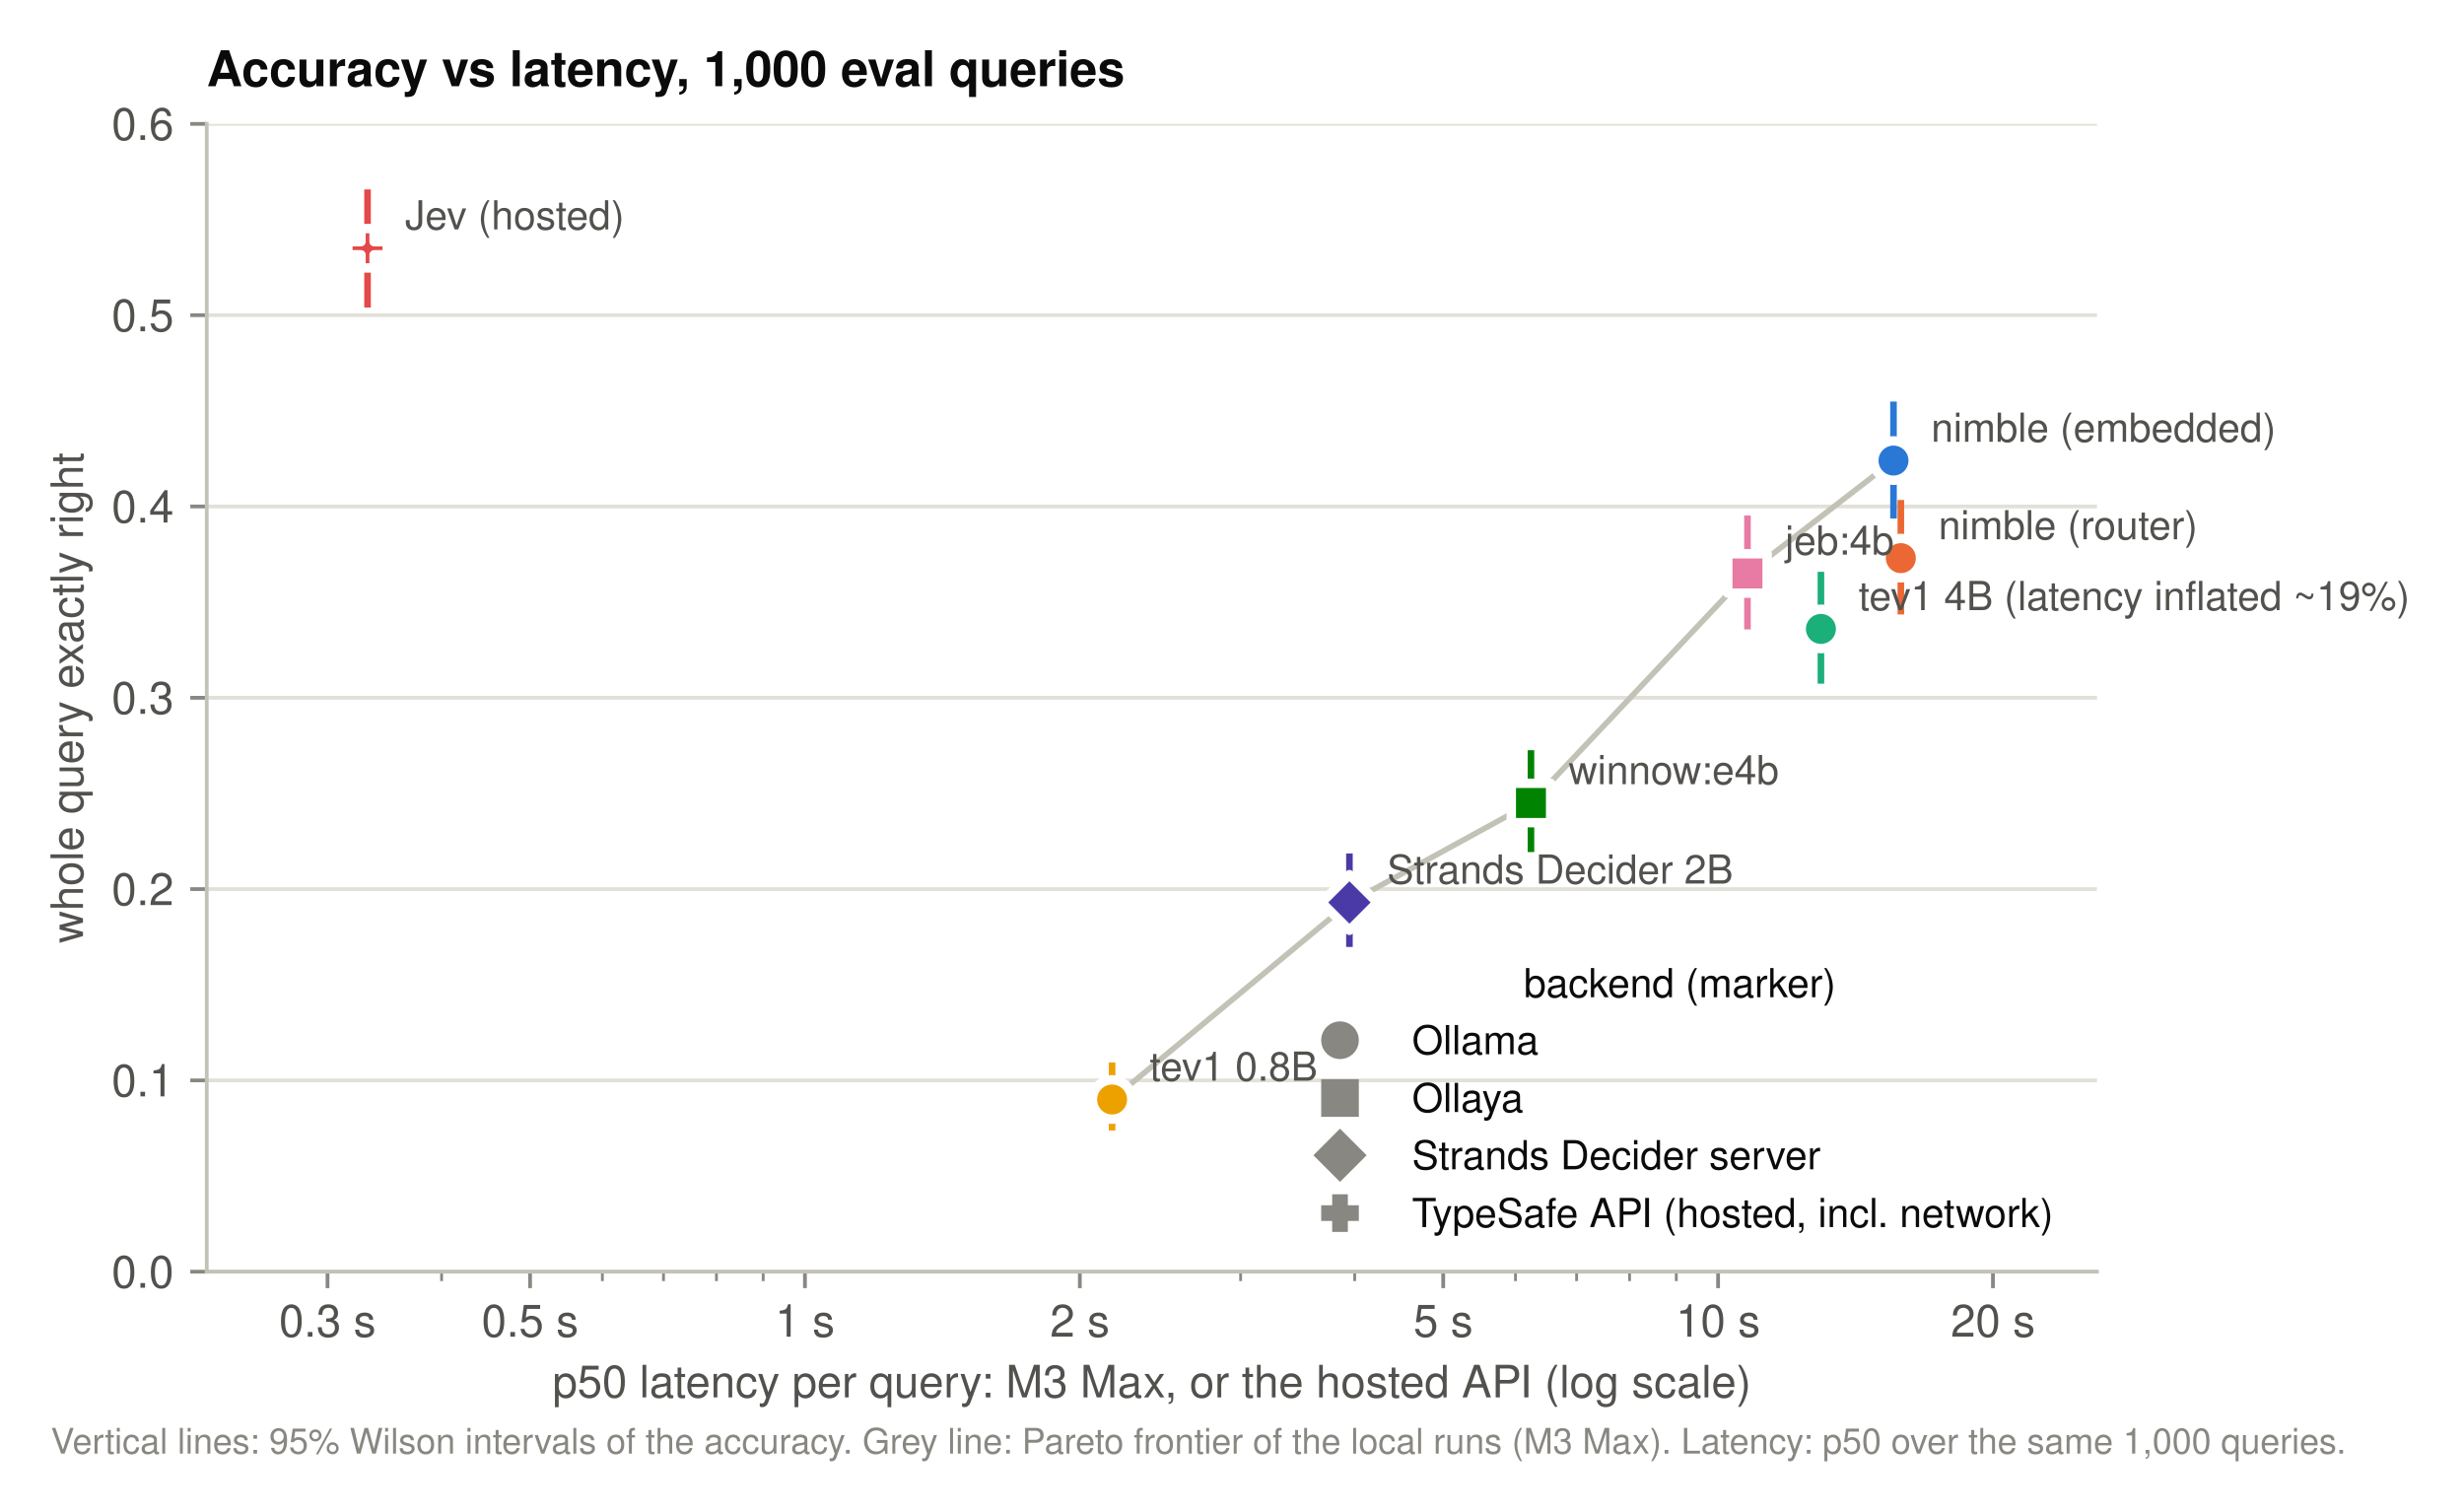
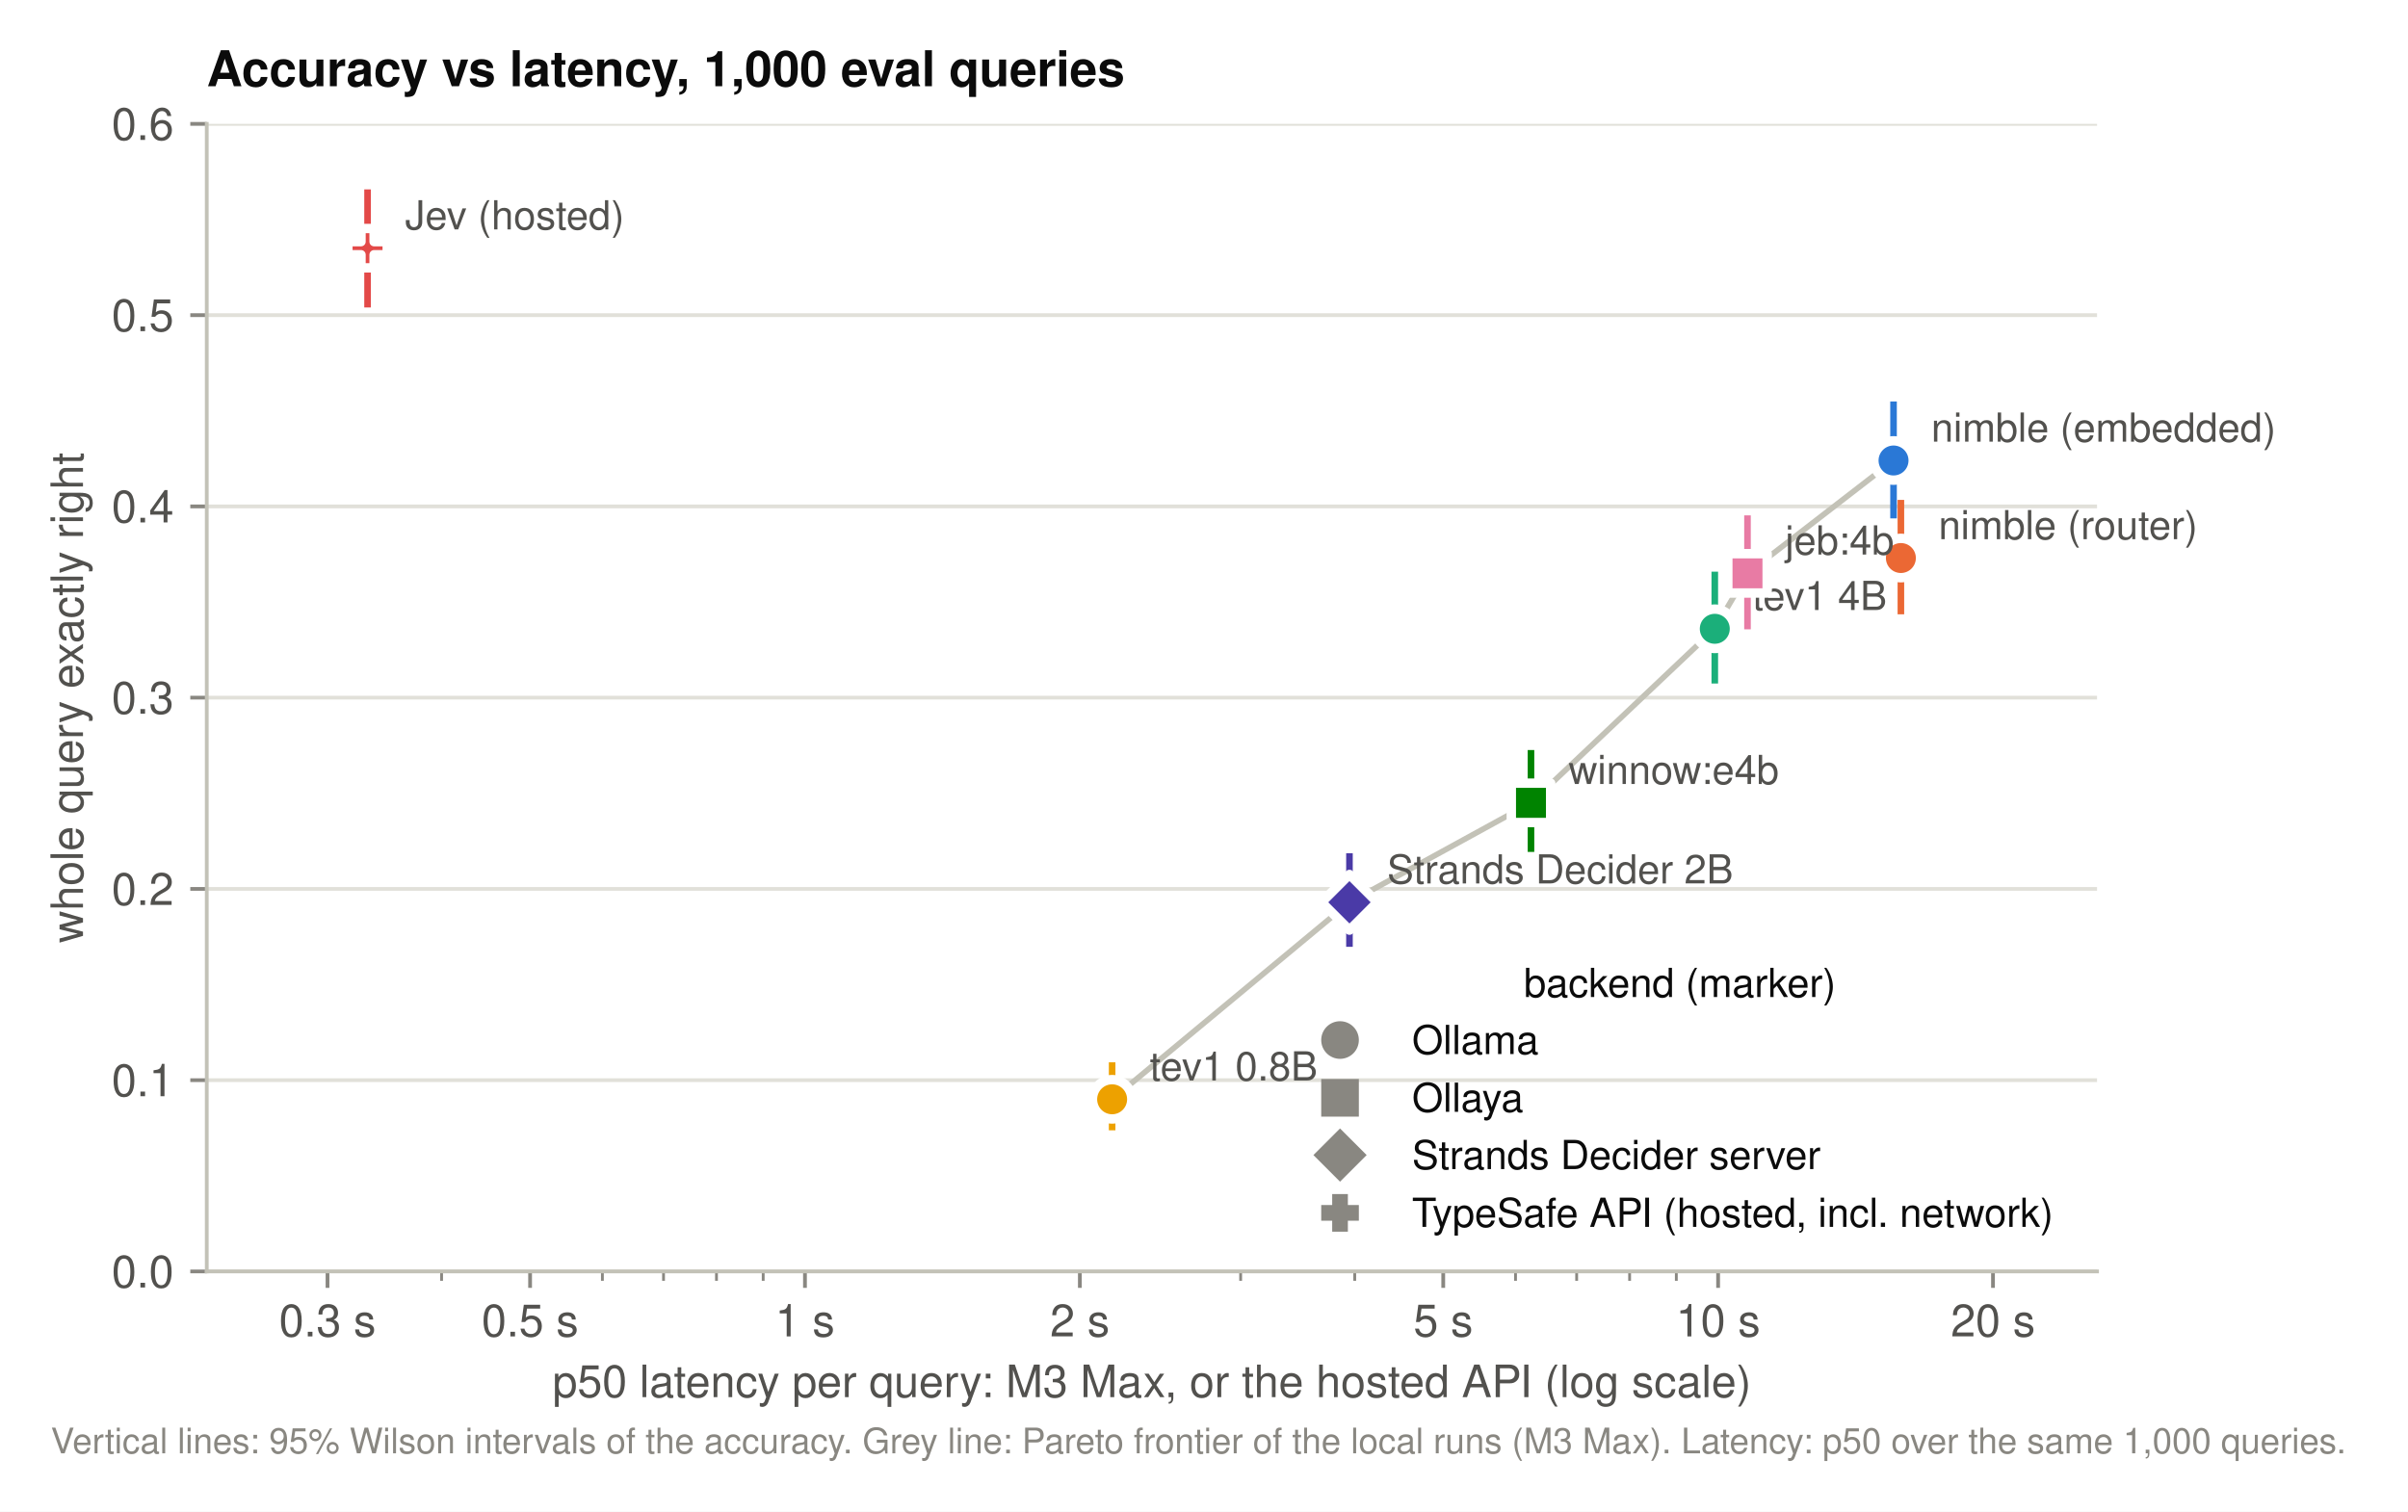
- <svg xmlns="http://www.w3.org/2000/svg" xmlns:xlink="http://www.w3.org/1999/xlink" width="523.708pt" height="321.345pt" viewBox="0 0 523.708 321.345" version="1.1">
+ <svg xmlns="http://www.w3.org/2000/svg" xmlns:xlink="http://www.w3.org/1999/xlink" width="511.796pt" height="321.345pt" viewBox="0 0 511.796 321.345" version="1.1">
  <defs>
    <style type="text/css">*{stroke-linejoin: round; stroke-linecap: butt}</style>
  </defs>
  <g id="figure_1">
    <g id="patch_1">
-       <path d="M 0 321.345  L 523.708 321.345  L 523.708 0  L 0 0  z " style="fill: #ffffff" />
+       <path d="M 0 321.345  L 511.796 321.345  L 511.796 0  L 0 0  z " style="fill: #ffffff" />
    </g>
    <g id="axes_1">
      <g id="patch_2">
        <path d="M 43.944 270.268  L 445.704 270.268  L 445.704 26.332  L 43.944 26.332  z " style="fill: #ffffff" />
      </g>
      <g id="matplotlib.axis_1">
        <g id="xtick_1">
          <g id="line2d_1">
            <defs>
              <path id="mfe48f117c4" d="M 0 0  L 0 3.5  " style="stroke: #898781; stroke-width: 0.8" />
            </defs>
            <g>
              <use xlink:href="#mfe48f117c4" x="69.609" y="270.268" style="fill: #898781; stroke: #898781; stroke-width: 0.8" />
            </g>
          </g>
          <g id="text_1">
            <text style="fill: #52514e; font: 9.5px 'Helvetica', 'Arial', 'DejaVu Sans', 'Bitstream Vera Sans', 'Computer Modern Sans Serif', 'Lucida Grande', 'Verdana', 'Geneva', 'Lucid', 'Avant Garde', sans-serif; text-anchor: middle" x="69.609" y="284.083" transform="rotate(-0 69.60887 284.0829)">0.3 s</text>
          </g>
        </g>
        <g id="xtick_2">
          <g id="line2d_2">
            <g>
              <use xlink:href="#mfe48f117c4" x="112.665" y="270.268" style="fill: #898781; stroke: #898781; stroke-width: 0.8" />
            </g>
          </g>
          <g id="text_2">
            <text style="fill: #52514e; font: 9.5px 'Helvetica', 'Arial', 'DejaVu Sans', 'Bitstream Vera Sans', 'Computer Modern Sans Serif', 'Lucida Grande', 'Verdana', 'Geneva', 'Lucid', 'Avant Garde', sans-serif; text-anchor: middle" x="112.665" y="284.083" transform="rotate(-0 112.6649 284.0829)">0.5 s</text>
          </g>
        </g>
        <g id="xtick_3">
          <g id="line2d_3">
            <g>
              <use xlink:href="#mfe48f117c4" x="171.088" y="270.268" style="fill: #898781; stroke: #898781; stroke-width: 0.8" />
            </g>
          </g>
          <g id="text_3">
            <text style="fill: #52514e; font: 9.5px 'Helvetica', 'Arial', 'DejaVu Sans', 'Bitstream Vera Sans', 'Computer Modern Sans Serif', 'Lucida Grande', 'Verdana', 'Geneva', 'Lucid', 'Avant Garde', sans-serif; text-anchor: middle" x="171.088" y="284.083" transform="rotate(-0 171.0883 284.0829)">1 s</text>
          </g>
        </g>
        <g id="xtick_4">
          <g id="line2d_4">
            <g>
              <use xlink:href="#mfe48f117c4" x="229.512" y="270.268" style="fill: #898781; stroke: #898781; stroke-width: 0.8" />
            </g>
          </g>
          <g id="text_4">
            <text style="fill: #52514e; font: 9.5px 'Helvetica', 'Arial', 'DejaVu Sans', 'Bitstream Vera Sans', 'Computer Modern Sans Serif', 'Lucida Grande', 'Verdana', 'Geneva', 'Lucid', 'Avant Garde', sans-serif; text-anchor: middle" x="229.512" y="284.083" transform="rotate(-0 229.5117 284.0829)">2 s</text>
          </g>
        </g>
        <g id="xtick_5">
          <g id="line2d_5">
            <g>
              <use xlink:href="#mfe48f117c4" x="306.743" y="270.268" style="fill: #898781; stroke: #898781; stroke-width: 0.8" />
            </g>
          </g>
          <g id="text_5">
            <text style="fill: #52514e; font: 9.5px 'Helvetica', 'Arial', 'DejaVu Sans', 'Bitstream Vera Sans', 'Computer Modern Sans Serif', 'Lucida Grande', 'Verdana', 'Geneva', 'Lucid', 'Avant Garde', sans-serif; text-anchor: middle" x="306.743" y="284.083" transform="rotate(-0 306.7432 284.0829)">5 s</text>
          </g>
        </g>
        <g id="xtick_6">
          <g id="line2d_6">
            <g>
              <use xlink:href="#mfe48f117c4" x="365.167" y="270.268" style="fill: #898781; stroke: #898781; stroke-width: 0.8" />
            </g>
          </g>
          <g id="text_6">
            <text style="fill: #52514e; font: 9.5px 'Helvetica', 'Arial', 'DejaVu Sans', 'Bitstream Vera Sans', 'Computer Modern Sans Serif', 'Lucida Grande', 'Verdana', 'Geneva', 'Lucid', 'Avant Garde', sans-serif; text-anchor: middle" x="365.167" y="284.083" transform="rotate(-0 365.1666 284.0829)">10 s</text>
          </g>
        </g>
        <g id="xtick_7">
          <g id="line2d_7">
            <g>
              <use xlink:href="#mfe48f117c4" x="423.59" y="270.268" style="fill: #898781; stroke: #898781; stroke-width: 0.8" />
            </g>
          </g>
          <g id="text_7">
            <text style="fill: #52514e; font: 9.5px 'Helvetica', 'Arial', 'DejaVu Sans', 'Bitstream Vera Sans', 'Computer Modern Sans Serif', 'Lucida Grande', 'Verdana', 'Geneva', 'Lucid', 'Avant Garde', sans-serif; text-anchor: middle" x="423.59" y="284.083" transform="rotate(-0 423.59 284.0829)">20 s</text>
          </g>
        </g>
        <g id="xtick_8">
          <g id="line2d_8">
            <defs>
              <path id="m65a0caf0b0" d="M 0 0  L 0 2  " style="stroke: #898781; stroke-width: 0.6" />
            </defs>
            <g>
              <use xlink:href="#m65a0caf0b0" x="93.857" y="270.268" style="fill: #898781; stroke: #898781; stroke-width: 0.6" />
            </g>
          </g>
        </g>
        <g id="xtick_9">
          <g id="line2d_9">
            <g>
              <use xlink:href="#m65a0caf0b0" x="128.032" y="270.268" style="fill: #898781; stroke: #898781; stroke-width: 0.6" />
            </g>
          </g>
        </g>
        <g id="xtick_10">
          <g id="line2d_10">
            <g>
              <use xlink:href="#m65a0caf0b0" x="141.025" y="270.268" style="fill: #898781; stroke: #898781; stroke-width: 0.6" />
            </g>
          </g>
        </g>
        <g id="xtick_11">
          <g id="line2d_11">
            <g>
              <use xlink:href="#m65a0caf0b0" x="152.28" y="270.268" style="fill: #898781; stroke: #898781; stroke-width: 0.6" />
            </g>
          </g>
        </g>
        <g id="xtick_12">
          <g id="line2d_12">
            <g>
              <use xlink:href="#m65a0caf0b0" x="162.208" y="270.268" style="fill: #898781; stroke: #898781; stroke-width: 0.6" />
            </g>
          </g>
        </g>
        <g id="xtick_13">
          <g id="line2d_13">
            <g>
              <use xlink:href="#m65a0caf0b0" x="263.687" y="270.268" style="fill: #898781; stroke: #898781; stroke-width: 0.6" />
            </g>
          </g>
        </g>
        <g id="xtick_14">
          <g id="line2d_14">
            <g>
              <use xlink:href="#m65a0caf0b0" x="287.935" y="270.268" style="fill: #898781; stroke: #898781; stroke-width: 0.6" />
            </g>
          </g>
        </g>
        <g id="xtick_15">
          <g id="line2d_15">
            <g>
              <use xlink:href="#m65a0caf0b0" x="322.111" y="270.268" style="fill: #898781; stroke: #898781; stroke-width: 0.6" />
            </g>
          </g>
        </g>
        <g id="xtick_16">
          <g id="line2d_16">
            <g>
              <use xlink:href="#m65a0caf0b0" x="335.103" y="270.268" style="fill: #898781; stroke: #898781; stroke-width: 0.6" />
            </g>
          </g>
        </g>
        <g id="xtick_17">
          <g id="line2d_17">
            <g>
              <use xlink:href="#m65a0caf0b0" x="346.358" y="270.268" style="fill: #898781; stroke: #898781; stroke-width: 0.6" />
            </g>
          </g>
        </g>
        <g id="xtick_18">
          <g id="line2d_18">
            <g>
              <use xlink:href="#m65a0caf0b0" x="356.286" y="270.268" style="fill: #898781; stroke: #898781; stroke-width: 0.6" />
            </g>
          </g>
        </g>
        <g id="text_8">
          <text style="fill: #52514e; font: 9.5px 'Helvetica', 'Arial', 'DejaVu Sans', 'Bitstream Vera Sans', 'Computer Modern Sans Serif', 'Lucida Grande', 'Verdana', 'Geneva', 'Lucid', 'Avant Garde', sans-serif; text-anchor: middle" x="244.824" y="296.989" transform="rotate(-0 244.8239 296.9891)">p50 latency per query: M3 Max, or the hosted API (log scale)</text>
        </g>
      </g>
      <g id="matplotlib.axis_2">
        <g id="ytick_1">
          <g id="line2d_19">
            <path d="M 43.944 270.268  L 445.704 270.268  " clip-path="url(#pc145cb39bb)" style="fill: none; stroke: #e1e0d9; stroke-width: 0.8; stroke-linecap: square" />
          </g>
          <g id="line2d_20">
            <defs>
              <path id="mfbda704cc7" d="M 0 0  L -3.5 0  " style="stroke: #898781; stroke-width: 0.8" />
            </defs>
            <g>
              <use xlink:href="#mfbda704cc7" x="43.944" y="270.268" style="fill: #898781; stroke: #898781; stroke-width: 0.8" />
            </g>
          </g>
          <g id="text_9">
            <text style="fill: #52514e; font: 9.5px 'Helvetica', 'Arial', 'DejaVu Sans', 'Bitstream Vera Sans', 'Computer Modern Sans Serif', 'Lucida Grande', 'Verdana', 'Geneva', 'Lucid', 'Avant Garde', sans-serif; text-anchor: end" x="36.944" y="273.675" transform="rotate(-0 36.94391 273.6755)">0.0</text>
          </g>
        </g>
        <g id="ytick_2">
          <g id="line2d_21">
            <path d="M 43.944 229.612  L 445.704 229.612  " clip-path="url(#pc145cb39bb)" style="fill: none; stroke: #e1e0d9; stroke-width: 0.8; stroke-linecap: square" />
          </g>
          <g id="line2d_22">
            <g>
              <use xlink:href="#mfbda704cc7" x="43.944" y="229.612" style="fill: #898781; stroke: #898781; stroke-width: 0.8" />
            </g>
          </g>
          <g id="text_10">
            <text style="fill: #52514e; font: 9.5px 'Helvetica', 'Arial', 'DejaVu Sans', 'Bitstream Vera Sans', 'Computer Modern Sans Serif', 'Lucida Grande', 'Verdana', 'Geneva', 'Lucid', 'Avant Garde', sans-serif; text-anchor: end" x="36.944" y="233.019" transform="rotate(-0 36.94391 233.0195)">0.1</text>
          </g>
        </g>
        <g id="ytick_3">
          <g id="line2d_23">
            <path d="M 43.944 188.956  L 445.704 188.956  " clip-path="url(#pc145cb39bb)" style="fill: none; stroke: #e1e0d9; stroke-width: 0.8; stroke-linecap: square" />
          </g>
          <g id="line2d_24">
            <g>
              <use xlink:href="#mfbda704cc7" x="43.944" y="188.956" style="fill: #898781; stroke: #898781; stroke-width: 0.8" />
            </g>
          </g>
          <g id="text_11">
            <text style="fill: #52514e; font: 9.5px 'Helvetica', 'Arial', 'DejaVu Sans', 'Bitstream Vera Sans', 'Computer Modern Sans Serif', 'Lucida Grande', 'Verdana', 'Geneva', 'Lucid', 'Avant Garde', sans-serif; text-anchor: end" x="36.944" y="192.363" transform="rotate(-0 36.94391 192.3635)">0.2</text>
          </g>
        </g>
        <g id="ytick_4">
          <g id="line2d_25">
            <path d="M 43.944 148.3  L 445.704 148.3  " clip-path="url(#pc145cb39bb)" style="fill: none; stroke: #e1e0d9; stroke-width: 0.8; stroke-linecap: square" />
          </g>
          <g id="line2d_26">
            <g>
              <use xlink:href="#mfbda704cc7" x="43.944" y="148.3" style="fill: #898781; stroke: #898781; stroke-width: 0.8" />
            </g>
          </g>
          <g id="text_12">
            <text style="fill: #52514e; font: 9.5px 'Helvetica', 'Arial', 'DejaVu Sans', 'Bitstream Vera Sans', 'Computer Modern Sans Serif', 'Lucida Grande', 'Verdana', 'Geneva', 'Lucid', 'Avant Garde', sans-serif; text-anchor: end" x="36.944" y="151.707" transform="rotate(-0 36.94391 151.7075)">0.3</text>
          </g>
        </g>
        <g id="ytick_5">
          <g id="line2d_27">
            <path d="M 43.944 107.644  L 445.704 107.644  " clip-path="url(#pc145cb39bb)" style="fill: none; stroke: #e1e0d9; stroke-width: 0.8; stroke-linecap: square" />
          </g>
          <g id="line2d_28">
            <g>
              <use xlink:href="#mfbda704cc7" x="43.944" y="107.644" style="fill: #898781; stroke: #898781; stroke-width: 0.8" />
            </g>
          </g>
          <g id="text_13">
            <text style="fill: #52514e; font: 9.5px 'Helvetica', 'Arial', 'DejaVu Sans', 'Bitstream Vera Sans', 'Computer Modern Sans Serif', 'Lucida Grande', 'Verdana', 'Geneva', 'Lucid', 'Avant Garde', sans-serif; text-anchor: end" x="36.944" y="111.051" transform="rotate(-0 36.94391 111.0515)">0.4</text>
          </g>
        </g>
        <g id="ytick_6">
          <g id="line2d_29">
            <path d="M 43.944 66.988  L 445.704 66.988  " clip-path="url(#pc145cb39bb)" style="fill: none; stroke: #e1e0d9; stroke-width: 0.8; stroke-linecap: square" />
          </g>
          <g id="line2d_30">
            <g>
              <use xlink:href="#mfbda704cc7" x="43.944" y="66.988" style="fill: #898781; stroke: #898781; stroke-width: 0.8" />
            </g>
          </g>
          <g id="text_14">
            <text style="fill: #52514e; font: 9.5px 'Helvetica', 'Arial', 'DejaVu Sans', 'Bitstream Vera Sans', 'Computer Modern Sans Serif', 'Lucida Grande', 'Verdana', 'Geneva', 'Lucid', 'Avant Garde', sans-serif; text-anchor: end" x="36.944" y="70.395" transform="rotate(-0 36.94391 70.39549)">0.5</text>
          </g>
        </g>
        <g id="ytick_7">
          <g id="line2d_31">
            <path d="M 43.944 26.332  L 445.704 26.332  " clip-path="url(#pc145cb39bb)" style="fill: none; stroke: #e1e0d9; stroke-width: 0.8; stroke-linecap: square" />
          </g>
          <g id="line2d_32">
            <g>
              <use xlink:href="#mfbda704cc7" x="43.944" y="26.332" style="fill: #898781; stroke: #898781; stroke-width: 0.8" />
            </g>
          </g>
          <g id="text_15">
            <text style="fill: #52514e; font: 9.5px 'Helvetica', 'Arial', 'DejaVu Sans', 'Bitstream Vera Sans', 'Computer Modern Sans Serif', 'Lucida Grande', 'Verdana', 'Geneva', 'Lucid', 'Avant Garde', sans-serif; text-anchor: end" x="36.944" y="29.739" transform="rotate(-0 36.94391 29.73949)">0.6</text>
          </g>
        </g>
        <g id="text_16">
          <text style="fill: #52514e; font: 9.5px 'Helvetica', 'Arial', 'DejaVu Sans', 'Bitstream Vera Sans', 'Computer Modern Sans Serif', 'Lucida Grande', 'Verdana', 'Geneva', 'Lucid', 'Avant Garde', sans-serif; text-anchor: middle" x="17.637" y="148.3" transform="rotate(-90 17.63703 148.3001)">whole query exactly right</text>
        </g>
      </g>
      <g id="line2d_33">
-         <path d="M 236.371 233.678  L 286.814 191.802  L 325.395 170.661  L 371.412 121.874  L 402.452 97.887  " clip-path="url(#pc145cb39bb)" style="fill: none; stroke: #c3c2b7; stroke-width: 1.2; stroke-linecap: square" />
+         <path d="M 236.371 233.678  L 286.814 191.802  L 325.395 170.661  L 364.461 133.664  L 371.412 121.874  L 402.452 97.887  " clip-path="url(#pc145cb39bb)" style="fill: none; stroke: #c3c2b7; stroke-width: 1.2; stroke-linecap: square" />
      </g>
      <g id="LineCollection_1">
        <path d="M 78.119 65.358  L 78.119 40.268  " clip-path="url(#pc145cb39bb)" style="fill: none; stroke: #e34948; stroke-width: 1.4" />
      </g>
      <g id="LineCollection_2">
        <path d="M 402.452 110.198  L 402.452 85.339  " clip-path="url(#pc145cb39bb)" style="fill: none; stroke: #2a78d6; stroke-width: 1.4" />
      </g>
      <g id="LineCollection_3">
        <path d="M 404.014 130.588  L 404.014 106.259  " clip-path="url(#pc145cb39bb)" style="fill: none; stroke: #eb6834; stroke-width: 1.4" />
      </g>
      <g id="LineCollection_4">
-         <path d="M 387.026 145.291  L 387.026 121.526  " clip-path="url(#pc145cb39bb)" style="fill: none; stroke: #1baf7a; stroke-width: 1.4" />
+         <path d="M 364.461 145.291  L 364.461 121.526  " clip-path="url(#pc145cb39bb)" style="fill: none; stroke: #1baf7a; stroke-width: 1.4" />
      </g>
      <g id="LineCollection_5">
        <path d="M 236.371 240.266  L 236.371 225.814  " clip-path="url(#pc145cb39bb)" style="fill: none; stroke: #eda100; stroke-width: 1.4" />
      </g>
      <g id="LineCollection_6">
        <path d="M 371.412 133.774  L 371.412 109.554  " clip-path="url(#pc145cb39bb)" style="fill: none; stroke: #e87ba4; stroke-width: 1.4" />
      </g>
      <g id="LineCollection_7">
        <path d="M 325.395 181.088  L 325.395 159.44  " clip-path="url(#pc145cb39bb)" style="fill: none; stroke: #008300; stroke-width: 1.4" />
      </g>
      <g id="LineCollection_8">
        <path d="M 286.814 201.262  L 286.814 181.387  " clip-path="url(#pc145cb39bb)" style="fill: none; stroke: #4a3aa7; stroke-width: 1.4" />
      </g>
      <g id="patch_3">
        <path d="M 43.944 270.268  L 43.944 26.332  " style="fill: none; stroke: #c3c2b7; stroke-width: 0.8; stroke-linejoin: miter; stroke-linecap: square" />
      </g>
      <g id="patch_4">
        <path d="M 43.944 270.268  L 445.704 270.268  " style="fill: none; stroke: #c3c2b7; stroke-width: 0.8; stroke-linejoin: miter; stroke-linecap: square" />
      </g>
      <g id="PathCollection_1">
        <defs>
          <path id="m55cbec0823" d="M -1.394 4.183  L 1.394 4.183  L 1.394 1.394  L 4.183 1.394  L 4.183 -1.394  L 1.394 -1.394  L 1.394 -4.183  L -1.394 -4.183  L -1.394 -1.394  L -4.183 -1.394  L -4.183 1.394  L -1.394 1.394  z " style="stroke: #ffffff; stroke-width: 2" />
        </defs>
        <g clip-path="url(#pc145cb39bb)">
          <use xlink:href="#m55cbec0823" x="78.119" y="52.759" style="fill: #e34948; stroke: #ffffff; stroke-width: 2" />
        </g>
      </g>
      <g id="text_17">
        <text style="fill: #52514e; font: 8.5px 'Helvetica', 'Arial', 'DejaVu Sans', 'Bitstream Vera Sans', 'Computer Modern Sans Serif', 'Lucida Grande', 'Verdana', 'Geneva', 'Lucid', 'Avant Garde', sans-serif; text-anchor: start" x="86.119" y="48.759" transform="rotate(-0 86.1194 48.75851)">Jev (hosted)</text>
      </g>
      <g id="PathCollection_2">
        <defs>
          <path id="m7345d1a104" d="M 0 4.183  C 1.109 4.183 2.174 3.743 2.958 2.958  C 3.743 2.174 4.183 1.109 4.183 0  C 4.183 -1.109 3.743 -2.174 2.958 -2.958  C 2.174 -3.743 1.109 -4.183 0 -4.183  C -1.109 -4.183 -2.174 -3.743 -2.958 -2.958  C -3.743 -2.174 -4.183 -1.109 -4.183 0  C -4.183 1.109 -3.743 2.174 -2.958 2.958  C -2.174 3.743 -1.109 4.183 0 4.183  z " style="stroke: #ffffff; stroke-width: 2" />
        </defs>
        <g clip-path="url(#pc145cb39bb)">
          <use xlink:href="#m7345d1a104" x="402.452" y="97.887" style="fill: #2a78d6; stroke: #ffffff; stroke-width: 2" />
        </g>
      </g>
      <g id="text_18">
        <text style="fill: #52514e; font: 8.5px 'Helvetica', 'Arial', 'DejaVu Sans', 'Bitstream Vera Sans', 'Computer Modern Sans Serif', 'Lucida Grande', 'Verdana', 'Geneva', 'Lucid', 'Avant Garde', sans-serif; text-anchor: start" x="410.452" y="93.887" transform="rotate(-0 410.4519 93.88667)">nimble (embedded)</text>
      </g>
      <g id="PathCollection_3">
        <defs>
          <path id="m7d541d04cf" d="M 0 4.183  C 1.109 4.183 2.174 3.743 2.958 2.958  C 3.743 2.174 4.183 1.109 4.183 0  C 4.183 -1.109 3.743 -2.174 2.958 -2.958  C 2.174 -3.743 1.109 -4.183 0 -4.183  C -1.109 -4.183 -2.174 -3.743 -2.958 -2.958  C -3.743 -2.174 -4.183 -1.109 -4.183 0  C -4.183 1.109 -3.743 2.174 -2.958 2.958  C -2.174 3.743 -1.109 4.183 0 4.183  z " style="stroke: #ffffff; stroke-width: 2" />
        </defs>
        <g clip-path="url(#pc145cb39bb)">
          <use xlink:href="#m7d541d04cf" x="404.014" y="118.621" style="fill: #eb6834; stroke: #ffffff; stroke-width: 2" />
        </g>
      </g>
      <g id="text_19">
        <text style="fill: #52514e; font: 8.5px 'Helvetica', 'Arial', 'DejaVu Sans', 'Bitstream Vera Sans', 'Computer Modern Sans Serif', 'Lucida Grande', 'Verdana', 'Geneva', 'Lucid', 'Avant Garde', sans-serif; text-anchor: start" x="412.014" y="114.621" transform="rotate(-0 412.0135 114.6212)">nimble (router)</text>
      </g>
      <g id="PathCollection_4">
        <defs>
          <path id="mab2448efdc" d="M 0 4.183  C 1.109 4.183 2.174 3.743 2.958 2.958  C 3.743 2.174 4.183 1.109 4.183 0  C 4.183 -1.109 3.743 -2.174 2.958 -2.958  C 2.174 -3.743 1.109 -4.183 0 -4.183  C -1.109 -4.183 -2.174 -3.743 -2.958 -2.958  C -3.743 -2.174 -4.183 -1.109 -4.183 0  C -4.183 1.109 -3.743 2.174 -2.958 2.958  C -2.174 3.743 -1.109 4.183 0 4.183  z " style="stroke: #ffffff; stroke-width: 2" />
        </defs>
        <g clip-path="url(#pc145cb39bb)">
-           <use xlink:href="#mab2448efdc" x="387.026" y="133.664" style="fill: #1baf7a; stroke: #ffffff; stroke-width: 2" />
+           <use xlink:href="#mab2448efdc" x="364.461" y="133.664" style="fill: #1baf7a; stroke: #ffffff; stroke-width: 2" />
        </g>
      </g>
      <g id="text_20">
-         <text style="fill: #52514e; font: 8.5px 'Helvetica', 'Arial', 'DejaVu Sans', 'Bitstream Vera Sans', 'Computer Modern Sans Serif', 'Lucida Grande', 'Verdana', 'Geneva', 'Lucid', 'Avant Garde', sans-serif; text-anchor: start" x="395.026" y="129.664" transform="rotate(-0 395.0258 129.6639)">tev1 4B (latency inflated ~19%)</text>
+         <text style="fill: #52514e; font: 8.5px 'Helvetica', 'Arial', 'DejaVu Sans', 'Bitstream Vera Sans', 'Computer Modern Sans Serif', 'Lucida Grande', 'Verdana', 'Geneva', 'Lucid', 'Avant Garde', sans-serif; text-anchor: start" x="372.461" y="129.664" transform="rotate(-0 372.461 129.6639)">tev1 4B</text>
      </g>
      <g id="PathCollection_5">
        <defs>
          <path id="m73e20fe75e" d="M 0 4.183  C 1.109 4.183 2.174 3.743 2.958 2.958  C 3.743 2.174 4.183 1.109 4.183 0  C 4.183 -1.109 3.743 -2.174 2.958 -2.958  C 2.174 -3.743 1.109 -4.183 0 -4.183  C -1.109 -4.183 -2.174 -3.743 -2.958 -2.958  C -3.743 -2.174 -4.183 -1.109 -4.183 0  C -4.183 1.109 -3.743 2.174 -2.958 2.958  C -2.174 3.743 -1.109 4.183 0 4.183  z " style="stroke: #ffffff; stroke-width: 2" />
        </defs>
        <g clip-path="url(#pc145cb39bb)">
          <use xlink:href="#m73e20fe75e" x="236.371" y="233.678" style="fill: #eda100; stroke: #ffffff; stroke-width: 2" />
        </g>
      </g>
      <g id="text_21">
        <text style="fill: #52514e; font: 8.5px 'Helvetica', 'Arial', 'DejaVu Sans', 'Bitstream Vera Sans', 'Computer Modern Sans Serif', 'Lucida Grande', 'Verdana', 'Geneva', 'Lucid', 'Avant Garde', sans-serif; text-anchor: start" x="244.371" y="229.678" transform="rotate(-0 244.3707 229.6777)">tev1 0.8B</text>
      </g>
      <g id="PathCollection_6">
        <defs>
          <path id="m01c387eda3" d="M -4.183 4.183  L 4.183 4.183  L 4.183 -4.183  L -4.183 -4.183  z " style="stroke: #ffffff; stroke-width: 2" />
        </defs>
        <g clip-path="url(#pc145cb39bb)">
          <use xlink:href="#m01c387eda3" x="371.412" y="121.874" style="fill: #e87ba4; stroke: #ffffff; stroke-width: 2" />
        </g>
      </g>
      <g id="text_22">
        <text style="fill: #52514e; font: 8.5px 'Helvetica', 'Arial', 'DejaVu Sans', 'Bitstream Vera Sans', 'Computer Modern Sans Serif', 'Lucida Grande', 'Verdana', 'Geneva', 'Lucid', 'Avant Garde', sans-serif; text-anchor: start" x="379.412" y="117.874" transform="rotate(-0 379.4125 117.8737)">jeb:4b</text>
      </g>
      <g id="PathCollection_7">
        <defs>
          <path id="mec9a3d1fc0" d="M -4.183 4.183  L 4.183 4.183  L 4.183 -4.183  L -4.183 -4.183  z " style="stroke: #ffffff; stroke-width: 2" />
        </defs>
        <g clip-path="url(#pc145cb39bb)">
          <use xlink:href="#mec9a3d1fc0" x="325.395" y="170.661" style="fill: #008300; stroke: #ffffff; stroke-width: 2" />
        </g>
      </g>
      <g id="text_23">
        <text style="fill: #52514e; font: 8.5px 'Helvetica', 'Arial', 'DejaVu Sans', 'Bitstream Vera Sans', 'Computer Modern Sans Serif', 'Lucida Grande', 'Verdana', 'Geneva', 'Lucid', 'Avant Garde', sans-serif; text-anchor: start" x="333.395" y="166.661" transform="rotate(-0 333.3946 166.6609)">winnow:e4b</text>
      </g>
      <g id="PathCollection_8">
        <defs>
          <path id="mf32154e1c8" d="M -0 5.916  L 5.916 0  L 0 -5.916  L -5.916 -0  z " style="stroke: #ffffff; stroke-width: 2" />
        </defs>
        <g clip-path="url(#pc145cb39bb)">
          <use xlink:href="#mf32154e1c8" x="286.814" y="191.802" style="fill: #4a3aa7; stroke: #ffffff; stroke-width: 2" />
        </g>
      </g>
      <g id="text_24">
        <text style="fill: #52514e; font: 8.5px 'Helvetica', 'Arial', 'DejaVu Sans', 'Bitstream Vera Sans', 'Computer Modern Sans Serif', 'Lucida Grande', 'Verdana', 'Geneva', 'Lucid', 'Avant Garde', sans-serif; text-anchor: start" x="294.814" y="187.802" transform="rotate(-0 294.814 187.802)">Strands Decider 2B</text>
      </g>
      <g id="text_25">
        <text style="fill: #0b0b0b; font: 700 10.5px 'Helvetica', 'Arial', 'DejaVu Sans', 'Bitstream Vera Sans', 'Computer Modern Sans Serif', 'Lucida Grande', 'Verdana', 'Geneva', 'Lucid', 'Avant Garde', sans-serif; text-anchor: start" x="43.944" y="18.332" transform="rotate(-0 43.94391 18.33211)">Accuracy vs latency, 1,000 eval queries</text>
      </g>
      <g id="legend_1">
        <g id="text_26">
          <text style="fill: #0b0b0b; font: 8.5px 'Helvetica', 'Arial', 'DejaVu Sans', 'Bitstream Vera Sans', 'Computer Modern Sans Serif', 'Lucida Grande', 'Verdana', 'Geneva', 'Lucid', 'Avant Garde', sans-serif; text-anchor: start" x="323.882" y="211.937" transform="rotate(-0 323.8823 211.9369)">backend (marker)</text>
        </g>
        <g id="line2d_34">
          <defs>
            <path id="m20682d3e0f" d="M 0 3.5  C 0.928 3.5 1.819 3.131 2.475 2.475  C 3.131 1.819 3.5 0.928 3.5 0  C 3.5 -0.928 3.131 -1.819 2.475 -2.475  C 1.819 -3.131 0.928 -3.5 0 -3.5  C -0.928 -3.5 -1.819 -3.131 -2.475 -2.475  C -3.131 -1.819 -3.5 -0.928 -3.5 0  C -3.5 0.928 -3.131 1.819 -2.475 2.475  C -1.819 3.131 -0.928 3.5 0 3.5  z " style="stroke: #898781" />
          </defs>
          <g>
            <use xlink:href="#m20682d3e0f" x="284.811" y="221.081" style="fill: #898781; stroke: #898781" />
          </g>
        </g>
        <g id="text_27">
          <text style="fill: #0b0b0b; font: 8.5px 'Helvetica', 'Arial', 'DejaVu Sans', 'Bitstream Vera Sans', 'Computer Modern Sans Serif', 'Lucida Grande', 'Verdana', 'Geneva', 'Lucid', 'Avant Garde', sans-serif; text-anchor: start" x="300.111" y="224.056" transform="rotate(-0 300.1109 224.056)">Ollama</text>
        </g>
        <g id="line2d_35">
          <defs>
            <path id="maf56c9fa60" d="M -3.5 3.5  L 3.5 3.5  L 3.5 -3.5  L -3.5 -3.5  z " style="stroke: #898781; stroke-linejoin: miter" />
          </defs>
          <g>
            <use xlink:href="#maf56c9fa60" x="284.811" y="233.366" style="fill: #898781; stroke: #898781; stroke-linejoin: miter" />
          </g>
        </g>
        <g id="text_28">
          <text style="fill: #0b0b0b; font: 8.5px 'Helvetica', 'Arial', 'DejaVu Sans', 'Bitstream Vera Sans', 'Computer Modern Sans Serif', 'Lucida Grande', 'Verdana', 'Geneva', 'Lucid', 'Avant Garde', sans-serif; text-anchor: start" x="300.111" y="236.341" transform="rotate(-0 300.1109 236.3412)">Ollaya</text>
        </g>
        <g id="line2d_36">
          <defs>
            <path id="mb989921103" d="M -0 4.95  L 4.95 0  L 0 -4.95  L -4.95 -0  z " style="stroke: #898781; stroke-linejoin: miter" />
          </defs>
          <g>
            <use xlink:href="#mb989921103" x="284.811" y="245.536" style="fill: #898781; stroke: #898781; stroke-linejoin: miter" />
          </g>
        </g>
        <g id="text_29">
          <text style="fill: #0b0b0b; font: 8.5px 'Helvetica', 'Arial', 'DejaVu Sans', 'Bitstream Vera Sans', 'Computer Modern Sans Serif', 'Lucida Grande', 'Verdana', 'Geneva', 'Lucid', 'Avant Garde', sans-serif; text-anchor: start" x="300.111" y="248.511" transform="rotate(-0 300.1109 248.5108)">Strands Decider server</text>
        </g>
        <g id="line2d_37">
          <defs>
            <path id="mffddb95e78" d="M -1.167 3.5  L 1.167 3.5  L 1.167 1.167  L 3.5 1.167  L 3.5 -1.167  L 1.167 -1.167  L 1.167 -3.5  L -1.167 -3.5  L -1.167 -1.167  L -3.5 -1.167  L -3.5 1.167  L -1.167 1.167  z " style="stroke: #898781; stroke-linejoin: miter" />
          </defs>
          <g>
            <use xlink:href="#mffddb95e78" x="284.811" y="257.821" style="fill: #898781; stroke: #898781; stroke-linejoin: miter" />
          </g>
        </g>
        <g id="text_30">
          <text style="fill: #0b0b0b; font: 8.5px 'Helvetica', 'Arial', 'DejaVu Sans', 'Bitstream Vera Sans', 'Computer Modern Sans Serif', 'Lucida Grande', 'Verdana', 'Geneva', 'Lucid', 'Avant Garde', sans-serif; text-anchor: start" x="300.111" y="260.796" transform="rotate(-0 300.1109 260.7959)">TypeSafe API (hosted, incl. network)</text>
        </g>
      </g>
    </g>
    <g id="text_31">
      <text style="fill: #898781; font: 7.5px 'Helvetica', 'Arial', 'DejaVu Sans', 'Bitstream Vera Sans', 'Computer Modern Sans Serif', 'Lucida Grande', 'Verdana', 'Geneva', 'Lucid', 'Avant Garde', sans-serif; text-anchor: start" x="10.8" y="308.938" transform="rotate(-0 10.8 308.9376)">Vertical lines: 95% Wilson intervals of the accuracy. Grey line: Pareto frontier of the local runs (M3 Max). Latency: p50 over the same 1,000 queries.</text>
    </g>
  </g>
  <defs>
    <clipPath id="pc145cb39bb">
      <rect x="43.944" y="26.332" width="401.76" height="243.936" />
    </clipPath>
  </defs>
</svg>
